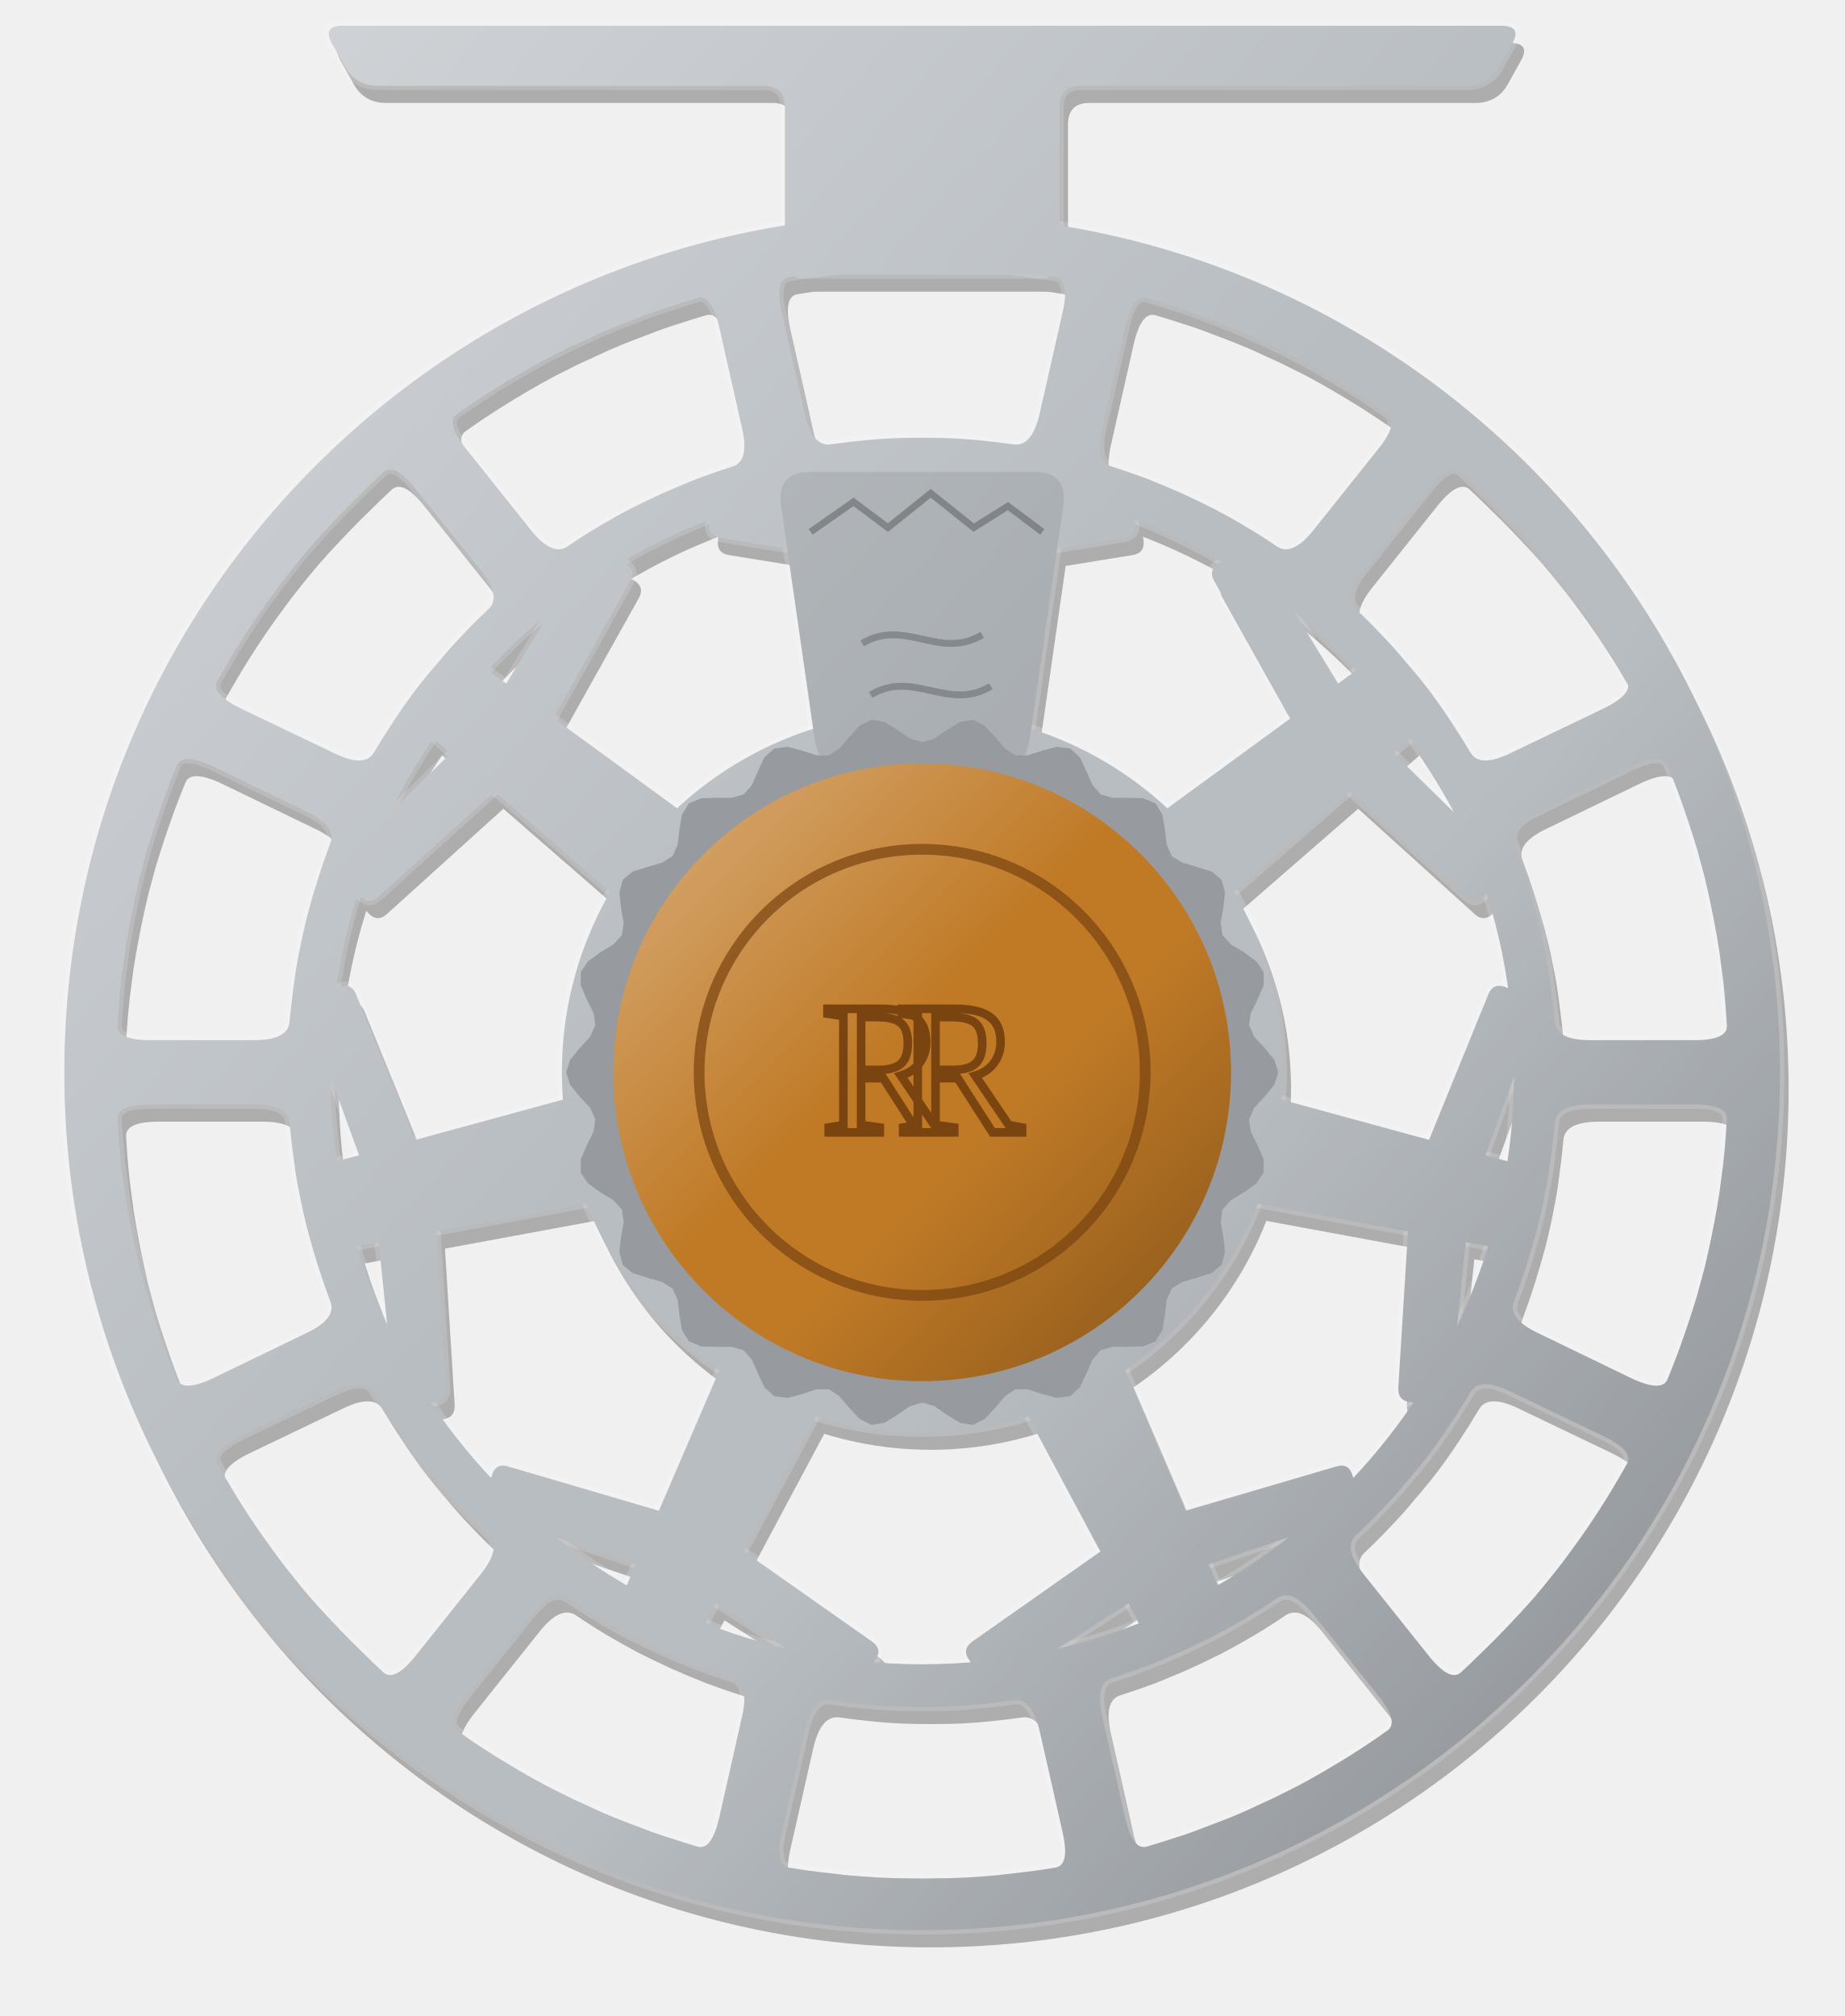
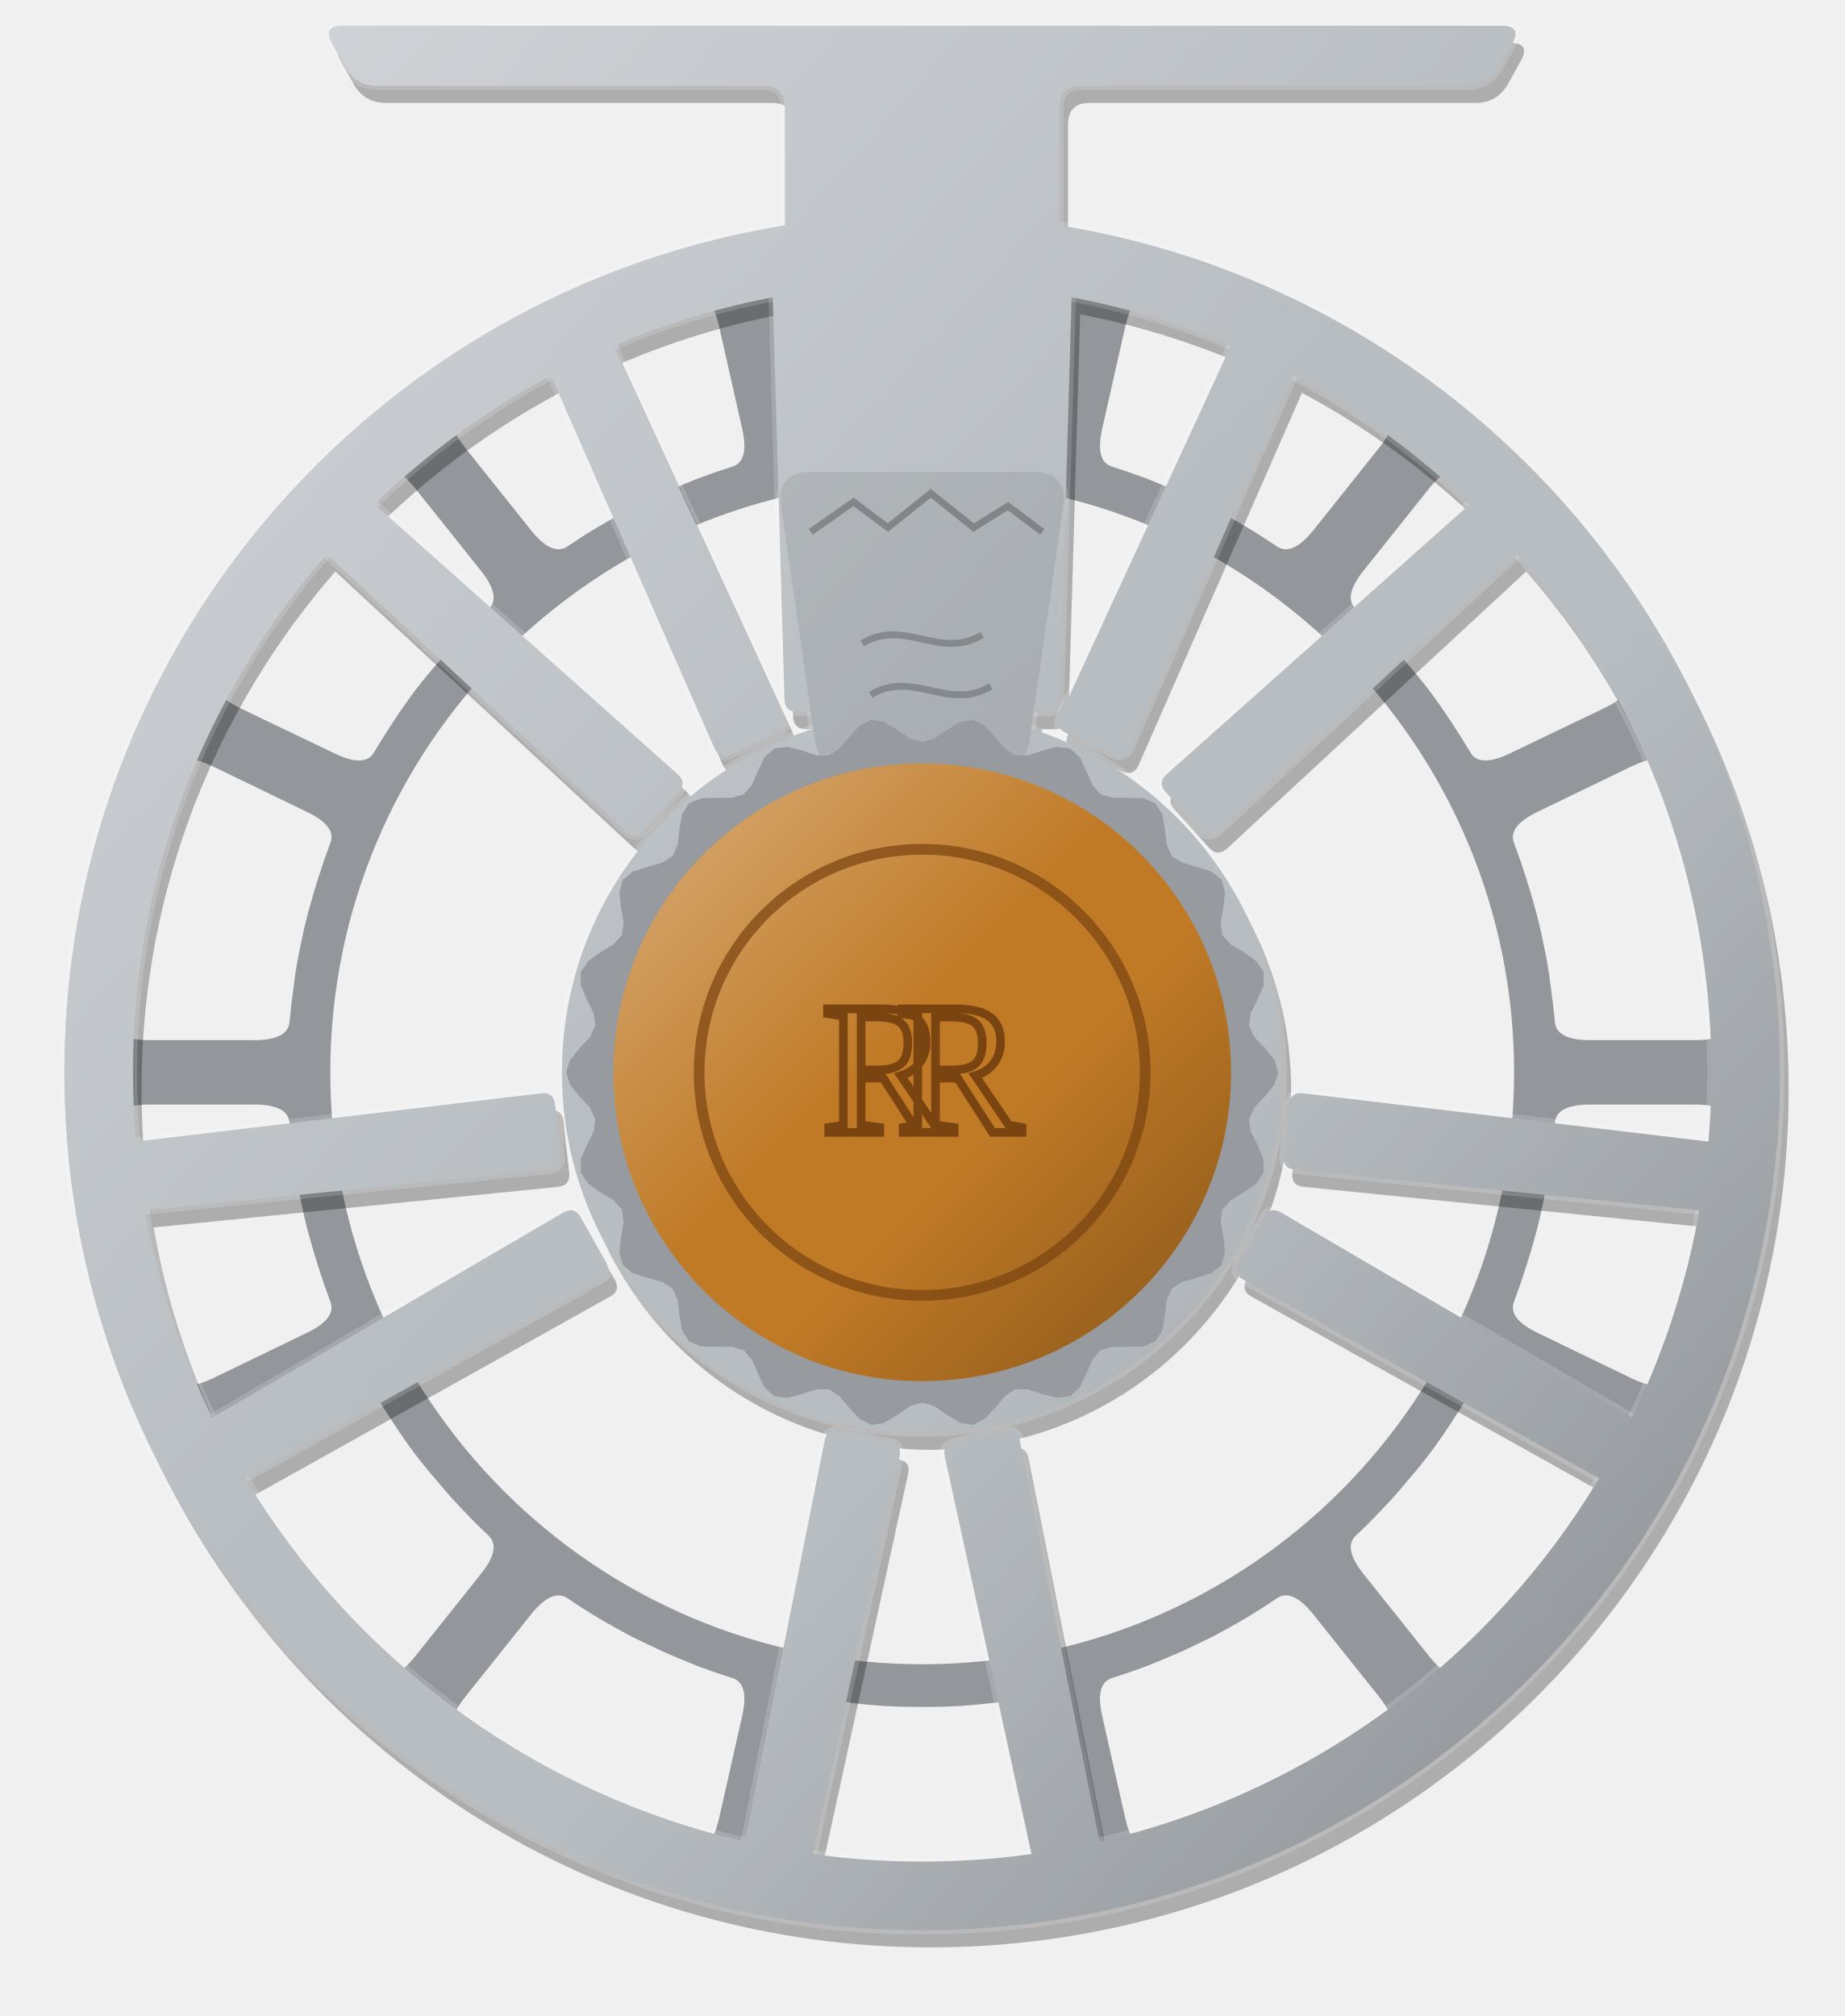
<svg xmlns="http://www.w3.org/2000/svg" viewBox="-215 -250 430 470" color="#b8bdc2">
  <defs>
    <linearGradient id="sheen" x1="0" y1="0" x2="1" y2="1">
      <stop offset="0" stop-color="#fff" stop-opacity=".4" />
      <stop offset=".45" stop-color="#fff" stop-opacity="0" />
      <stop offset=".6" stop-color="#000" stop-opacity="0" />
      <stop offset="1" stop-color="#000" stop-opacity=".3" />
    </linearGradient>
-     <g id="back" fill-rule="evenodd" />
+     <g id="back" fill-rule="evenodd">
+       <path d="M-186 0a186 186 0 1 0 372 0a186 186 0 1 0 -372 0ZM-138 0a138 138 0 1 0 276 0a138 138 0 1 0 -276 0ZM47.3 -173.7Q49.1 -181.5 52.4 -180.5L52.4 -180.5Q55.8 -179.5 59.1 -178.4L59.1 -178.4Q62.4 -177.4 65.6 -176.1L65.6 -176.1Q68.9 -174.9 72.1 -173.6L72.1 -173.6Q75.3 -172.3 78.4 -170.8L78.4 -170.8Q81.6 -169.4 84.7 -167.8L84.7 -167.8Q87.8 -166.3 90.8 -164.6L90.8 -164.6Q93.8 -162.9 96.8 -161.1L96.8 -161.1Q99.8 -159.3 102.7 -157.4L102.7 -157.4Q105.6 -155.5 108.4 -153.5L108.4 -153.5Q111.3 -151.5 106.3 -145.3L91.3 -126.5Q86.3 -120.2 82.7 -122.6L82.7 -122.6Q79.2 -125 75.5 -127.2L75.5 -127.2Q71.8 -129.4 68 -131.4L68 -131.4Q64.2 -133.3 60.3 -135.1L60.3 -135.1Q56.4 -136.8 52.4 -138.4L52.4 -138.4Q48.4 -139.9 44.3 -141.2L44.3 -141.2Q40.2 -142.4 42 -150.2ZM118 -135.9Q123 -142.2 125.6 -139.9L125.6 -139.9Q128.1 -137.6 130.6 -135.1L130.6 -135.1Q133.1 -132.7 135.5 -130.2L135.5 -130.2Q137.9 -127.7 140.3 -125.1L140.3 -125.1Q142.6 -122.6 144.8 -119.9L144.8 -119.9Q147 -117.2 149.1 -114.5L149.1 -114.5Q151.2 -111.7 153.2 -108.9L153.2 -108.9Q155.2 -106.1 157.1 -103.2L157.1 -103.2Q159 -100.3 160.8 -97.3L160.8 -97.3Q162.6 -94.3 164.3 -91.3L164.3 -91.3Q166 -88.3 158.8 -84.8L137.1 -74.4Q129.9 -70.9 127.8 -74.6L127.8 -74.6Q125.6 -78.3 123.2 -81.9L123.2 -81.9Q120.9 -85.4 118.3 -88.9L118.3 -88.9Q115.7 -92.3 112.9 -95.5L112.9 -95.5Q110.2 -98.8 107.2 -101.9L107.2 -101.9Q104.3 -105 101.1 -108L101.1 -108Q98 -110.9 103 -117.1ZM165.3 -71.3Q172.5 -74.7 173.8 -71.5L173.8 -71.5Q175.1 -68.3 176.3 -65.1L176.3 -65.1Q177.5 -61.8 178.6 -58.5L178.6 -58.5Q179.7 -55.2 180.7 -51.9L180.7 -51.9Q181.6 -48.6 182.5 -45.2L182.5 -45.2Q183.3 -41.8 184 -38.4L184 -38.4Q184.7 -35 185.3 -31.6L185.3 -31.6Q185.9 -28.2 186.3 -24.8L186.3 -24.8Q186.8 -21.3 187.1 -17.9L187.1 -17.9Q187.4 -14.4 187.6 -11L187.6 -11Q187.9 -7.5 179.9 -7.5L155.8 -7.5Q147.8 -7.5 147.5 -11.8L147.5 -11.8Q147.1 -16 146.5 -20.3L146.5 -20.3Q146 -24.5 145.1 -28.7L145.1 -28.7Q144.3 -32.9 143.2 -37.1L143.2 -37.1Q142.1 -41.2 140.8 -45.3L140.8 -45.3Q139.5 -49.4 138 -53.4L138 -53.4Q136.4 -57.4 143.6 -60.8ZM179.9 7.5Q187.9 7.5 187.6 11L187.6 11Q187.4 14.4 187.1 17.9L187.1 17.9Q186.8 21.3 186.3 24.8L186.3 24.8Q185.9 28.2 185.3 31.6L185.3 31.6Q184.7 35 184 38.4L184 38.4Q183.3 41.8 182.5 45.2L182.5 45.2Q181.6 48.6 180.7 51.9L180.7 51.9Q179.7 55.2 178.6 58.5L178.6 58.5Q177.5 61.8 176.3 65.1L176.3 65.1Q175.1 68.3 173.8 71.5L173.8 71.5Q172.5 74.7 165.3 71.3L143.6 60.8Q136.4 57.4 138 53.4L138 53.4Q139.5 49.4 140.8 45.3L140.8 45.3Q142.1 41.2 143.2 37.1L143.2 37.1Q144.3 32.9 145.1 28.7L145.1 28.7Q146 24.5 146.5 20.3L146.5 20.3Q147.1 16 147.5 11.8L147.5 11.8Q147.8 7.5 155.8 7.5ZM158.8 84.8Q166 88.3 164.3 91.3L164.3 91.3Q162.6 94.3 160.8 97.3L160.8 97.3Q159 100.3 157.1 103.2L157.1 103.2Q155.2 106.1 153.2 108.9L153.2 108.9Q151.2 111.7 149.1 114.5L149.1 114.5Q147 117.2 144.8 119.9L144.8 119.9Q142.6 122.6 140.3 125.1L140.3 125.1Q137.9 127.7 135.5 130.2L135.5 130.2Q133.1 132.7 130.6 135.1L130.6 135.1Q128.1 137.6 125.6 139.9L125.6 139.9Q123 142.2 118 135.9L103 117.1Q98 110.9 101.1 108L101.1 108Q104.3 105 107.2 101.9L107.2 101.9Q110.2 98.8 112.9 95.5L112.9 95.5Q115.7 92.3 118.3 88.9L118.3 88.9Q120.9 85.4 123.2 81.9L123.2 81.9Q125.6 78.3 127.8 74.6L127.8 74.6Q129.9 70.9 137.1 74.4ZM106.3 145.3Q111.3 151.5 108.4 153.5L108.4 153.5Q105.6 155.5 102.7 157.4L102.7 157.4Q99.8 159.3 96.8 161.1L96.8 161.1Q93.8 162.9 90.8 164.6L90.8 164.6Q87.8 166.3 84.7 167.8L84.7 167.8Q81.6 169.4 78.4 170.8L78.4 170.8Q75.3 172.3 72.1 173.6L72.1 173.6Q68.9 174.9 65.6 176.1L65.6 176.1Q62.4 177.4 59.1 178.4L59.1 178.4Q55.8 179.5 52.4 180.5L52.4 180.5Q49.1 181.5 47.3 173.7L42 150.2Q40.2 142.4 44.3 141.2L44.3 141.2Q48.4 139.9 52.4 138.4L52.4 138.4Q56.4 136.8 60.3 135.1L60.3 135.1Q64.2 133.3 68 131.4L68 131.4Q71.8 129.4 75.5 127.2L75.5 127.2Q79.2 125 82.7 122.6L82.7 122.6Q86.3 120.2 91.3 126.5ZM32.7 177Q34.5 184.8 31.1 185.4L31.1 185.4Q27.6 186 24.2 186.4L24.2 186.4Q20.8 186.8 17.3 187.2L17.3 187.2Q13.9 187.5 10.4 187.7L10.4 187.7Q6.9 187.9 3.5 187.9L3.5 187.9Q0 188 -3.5 187.9L-3.5 187.9Q-6.9 187.9 -10.4 187.7L-10.4 187.7Q-13.9 187.5 -17.3 187.2L-17.3 187.2Q-20.8 186.8 -24.2 186.4L-24.2 186.4Q-27.6 186 -31.1 185.4L-31.1 185.4Q-34.5 184.8 -32.7 177L-27.4 153.6Q-25.6 145.8 -21.3 146.4L-21.3 146.4Q-17.1 147 -12.8 147.4L-12.8 147.4Q-8.6 147.8 -4.3 147.9L-4.3 147.9Q0 148 4.3 147.9L4.3 147.9Q8.6 147.8 12.8 147.4L12.8 147.4Q17.1 147 21.3 146.4L21.3 146.4Q25.6 145.8 27.4 153.6ZM-47.3 173.7Q-49.1 181.5 -52.4 180.5L-52.4 180.5Q-55.8 179.5 -59.1 178.4L-59.1 178.4Q-62.4 177.4 -65.6 176.1L-65.6 176.1Q-68.9 174.9 -72.1 173.6L-72.1 173.6Q-75.3 172.3 -78.4 170.8L-78.4 170.8Q-81.6 169.4 -84.7 167.8L-84.7 167.8Q-87.8 166.3 -90.8 164.6L-90.8 164.6Q-93.8 162.9 -96.8 161.1L-96.8 161.1Q-99.8 159.3 -102.7 157.4L-102.7 157.4Q-105.6 155.5 -108.4 153.5L-108.4 153.5Q-111.3 151.5 -106.3 145.3L-91.3 126.5Q-86.3 120.2 -82.7 122.6L-82.7 122.6Q-79.2 125 -75.5 127.2L-75.5 127.2Q-71.8 129.4 -68 131.4L-68 131.4Q-64.2 133.3 -60.3 135.1L-60.3 135.1Q-56.4 136.8 -52.4 138.4L-52.4 138.4Q-48.4 139.9 -44.3 141.2L-44.3 141.2Q-40.2 142.4 -42 150.2ZM-118 135.9Q-123 142.2 -125.6 139.9L-125.6 139.9Q-128.1 137.6 -130.6 135.1L-130.6 135.1Q-133.1 132.7 -135.5 130.2L-135.5 130.2Q-137.9 127.7 -140.3 125.1L-140.3 125.1Q-142.6 122.6 -144.8 119.9L-144.8 119.9Q-147 117.2 -149.1 114.5L-149.1 114.5Q-151.2 111.7 -153.2 108.9L-153.2 108.9Q-155.2 106.1 -157.1 103.2L-157.1 103.2Q-159 100.3 -160.8 97.3L-160.8 97.3Q-162.6 94.3 -164.3 91.3L-164.3 91.3Q-166 88.3 -158.8 84.8L-137.1 74.4Q-129.9 70.9 -127.8 74.6L-127.8 74.6Q-125.6 78.3 -123.2 81.9L-123.2 81.9Q-120.9 85.4 -118.3 88.9L-118.3 88.9Q-115.7 92.3 -112.9 95.5L-112.9 95.5Q-110.2 98.8 -107.2 101.9L-107.2 101.9Q-104.3 105 -101.1 108L-101.1 108Q-98 110.9 -103 117.1ZM-165.3 71.3Q-172.5 74.7 -173.8 71.5L-173.8 71.5Q-175.1 68.3 -176.3 65.1L-176.3 65.1Q-177.5 61.8 -178.6 58.5L-178.6 58.5Q-179.7 55.2 -180.7 51.9L-180.7 51.9Q-181.6 48.6 -182.5 45.2L-182.5 45.2Q-183.3 41.8 -184 38.4L-184 38.4Q-184.7 35 -185.3 31.6L-185.3 31.6Q-185.9 28.2 -186.3 24.8L-186.3 24.8Q-186.8 21.3 -187.1 17.9L-187.1 17.9Q-187.4 14.4 -187.6 11L-187.6 11Q-187.9 7.5 -179.9 7.5L-155.8 7.5Q-147.8 7.5 -147.5 11.8L-147.5 11.8Q-147.1 16 -146.5 20.3L-146.5 20.3Q-146 24.5 -145.1 28.7L-145.1 28.7Q-144.3 32.9 -143.2 37.1L-143.2 37.1Q-142.1 41.2 -140.8 45.3L-140.8 45.3Q-139.5 49.4 -138 53.4L-138 53.4Q-136.4 57.4 -143.6 60.8ZM-179.9 -7.5Q-187.9 -7.5 -187.6 -11L-187.6 -11Q-187.4 -14.4 -187.1 -17.9L-187.1 -17.9Q-186.8 -21.3 -186.3 -24.8L-186.3 -24.8Q-185.9 -28.2 -185.3 -31.6L-185.3 -31.6Q-184.7 -35 -184 -38.4L-184 -38.4Q-183.3 -41.8 -182.5 -45.2L-182.5 -45.2Q-181.6 -48.6 -180.7 -51.9L-180.7 -51.9Q-179.7 -55.2 -178.6 -58.5L-178.6 -58.5Q-177.5 -61.8 -176.3 -65.1L-176.3 -65.1Q-175.1 -68.3 -173.8 -71.5L-173.8 -71.5Q-172.5 -74.7 -165.3 -71.3L-143.6 -60.8Q-136.4 -57.4 -138 -53.4L-138 -53.4Q-139.5 -49.4 -140.8 -45.3L-140.8 -45.3Q-142.1 -41.2 -143.2 -37.1L-143.2 -37.1Q-144.3 -32.9 -145.1 -28.7L-145.1 -28.7Q-146 -24.5 -146.5 -20.3L-146.5 -20.3Q-147.1 -16 -147.5 -11.8L-147.5 -11.8Q-147.8 -7.5 -155.8 -7.5ZM-158.8 -84.8Q-166 -88.3 -164.3 -91.3L-164.3 -91.3Q-162.6 -94.3 -160.8 -97.3L-160.8 -97.3Q-159 -100.3 -157.1 -103.2L-157.1 -103.2Q-155.2 -106.1 -153.2 -108.9L-153.2 -108.9Q-151.2 -111.7 -149.1 -114.5L-149.1 -114.5Q-147 -117.2 -144.8 -119.9L-144.8 -119.9Q-142.6 -122.6 -140.3 -125.1L-140.3 -125.1Q-137.9 -127.7 -135.5 -130.2L-135.5 -130.2Q-133.1 -132.7 -130.6 -135.1L-130.6 -135.1Q-128.1 -137.6 -125.6 -139.9L-125.6 -139.9Q-123 -142.2 -118 -135.9L-103 -117.1Q-98 -110.9 -101.1 -108L-101.1 -108Q-104.3 -105 -107.2 -101.9L-107.2 -101.9Q-110.2 -98.8 -112.9 -95.5L-112.9 -95.5Q-115.7 -92.3 -118.3 -88.9L-118.3 -88.9Q-120.9 -85.4 -123.2 -81.9L-123.2 -81.9Q-125.6 -78.3 -127.8 -74.6L-127.8 -74.6Q-129.9 -70.9 -137.1 -74.4ZM-106.3 -145.3Q-111.3 -151.5 -108.4 -153.5L-108.4 -153.5Q-105.6 -155.5 -102.7 -157.4L-102.7 -157.4Q-99.8 -159.3 -96.8 -161.1L-96.8 -161.1Q-93.8 -162.9 -90.8 -164.6L-90.8 -164.6Q-87.8 -166.3 -84.7 -167.8L-84.7 -167.8Q-81.6 -169.4 -78.4 -170.8L-78.4 -170.8Q-75.3 -172.3 -72.1 -173.6L-72.1 -173.6Q-68.9 -174.9 -65.6 -176.1L-65.6 -176.1Q-62.4 -177.4 -59.1 -178.4L-59.1 -178.4Q-55.8 -179.5 -52.4 -180.5L-52.4 -180.5Q-49.1 -181.5 -47.3 -173.7L-42 -150.2Q-40.2 -142.4 -44.3 -141.2L-44.3 -141.2Q-48.4 -139.9 -52.4 -138.4L-52.4 -138.4Q-56.4 -136.8 -60.3 -135.1L-60.3 -135.1Q-64.2 -133.3 -68 -131.4L-68 -131.4Q-71.8 -129.4 -75.5 -127.2L-75.5 -127.2Q-79.2 -125 -82.7 -122.6L-82.7 -122.6Q-86.3 -120.2 -91.3 -126.5ZM-32.7 -177Q-34.5 -184.8 -31.1 -185.4L-31.1 -185.4Q-27.6 -186 -24.2 -186.4L-24.2 -186.4Q-20.8 -186.8 -17.3 -187.2L-17.3 -187.2Q-13.9 -187.5 -10.4 -187.7L-10.4 -187.7Q-6.9 -187.9 -3.5 -187.9L-3.5 -187.9Q0 -188 3.5 -187.9L3.5 -187.9Q6.9 -187.9 10.4 -187.7L10.4 -187.7Q13.9 -187.5 17.3 -187.2L17.3 -187.2Q20.8 -186.8 24.2 -186.4L24.2 -186.4Q27.6 -186 31.1 -185.4L31.1 -185.4Q34.5 -184.8 32.7 -177L27.4 -153.6Q25.6 -145.8 21.3 -146.4L21.3 -146.4Q17.1 -147 12.8 -147.4L12.8 -147.4Q8.6 -147.8 4.3 -147.9L4.3 -147.9Q0 -148 -4.3 -147.9L-4.3 -147.9Q-8.6 -147.8 -12.8 -147.4L-12.8 -147.4Q-17.1 -147 -21.3 -146.4L-21.3 -146.4Q-25.6 -145.8 -27.4 -153.6Z" />
+     </g>
    <g id="body" fill-rule="evenodd">
-       <path d="M-200 0a200 200 0 1 0 400 0a200 200 0 1 0 -400 0ZM-138 0a138 138 0 1 0 276 0a138 138 0 1 0 -276 0ZM47.3 -173.7Q49.1 -181.5 52.4 -180.5L52.4 -180.5Q55.8 -179.5 59.1 -178.4L59.1 -178.4Q62.4 -177.4 65.6 -176.1L65.6 -176.1Q68.9 -174.9 72.1 -173.6L72.1 -173.6Q75.3 -172.3 78.4 -170.8L78.4 -170.8Q81.6 -169.4 84.7 -167.8L84.7 -167.8Q87.8 -166.3 90.8 -164.6L90.8 -164.6Q93.8 -162.9 96.8 -161.1L96.8 -161.1Q99.8 -159.3 102.7 -157.4L102.7 -157.4Q105.6 -155.5 108.4 -153.5L108.4 -153.5Q111.3 -151.5 106.3 -145.3L91.3 -126.5Q86.3 -120.2 82.7 -122.6L82.7 -122.6Q79.2 -125 75.5 -127.2L75.5 -127.2Q71.8 -129.4 68 -131.4L68 -131.4Q64.2 -133.3 60.3 -135.1L60.3 -135.1Q56.4 -136.8 52.4 -138.4L52.4 -138.4Q48.4 -139.9 44.3 -141.2L44.3 -141.2Q40.2 -142.4 42 -150.2ZM118 -135.9Q123 -142.2 125.6 -139.9L125.6 -139.9Q128.1 -137.6 130.6 -135.1L130.6 -135.1Q133.1 -132.7 135.5 -130.2L135.5 -130.2Q137.9 -127.7 140.3 -125.1L140.3 -125.1Q142.6 -122.6 144.8 -119.9L144.8 -119.9Q147 -117.2 149.1 -114.5L149.1 -114.5Q151.2 -111.7 153.2 -108.9L153.2 -108.9Q155.2 -106.1 157.1 -103.2L157.1 -103.2Q159 -100.3 160.8 -97.3L160.8 -97.3Q162.6 -94.3 164.3 -91.3L164.3 -91.3Q166 -88.3 158.8 -84.8L137.1 -74.4Q129.9 -70.9 127.8 -74.6L127.8 -74.6Q125.6 -78.3 123.2 -81.9L123.2 -81.9Q120.9 -85.4 118.3 -88.9L118.3 -88.9Q115.7 -92.3 112.9 -95.5L112.9 -95.5Q110.2 -98.8 107.2 -101.9L107.2 -101.9Q104.3 -105 101.1 -108L101.1 -108Q98 -110.9 103 -117.1ZM165.3 -71.3Q172.5 -74.7 173.8 -71.5L173.8 -71.5Q175.1 -68.3 176.3 -65.1L176.3 -65.1Q177.5 -61.8 178.6 -58.5L178.6 -58.5Q179.7 -55.2 180.7 -51.9L180.7 -51.9Q181.6 -48.6 182.5 -45.2L182.5 -45.2Q183.3 -41.8 184 -38.4L184 -38.4Q184.7 -35 185.3 -31.6L185.3 -31.6Q185.9 -28.2 186.3 -24.8L186.3 -24.8Q186.8 -21.3 187.1 -17.9L187.1 -17.9Q187.4 -14.4 187.6 -11L187.6 -11Q187.9 -7.5 179.9 -7.5L155.8 -7.5Q147.8 -7.5 147.5 -11.8L147.5 -11.8Q147.1 -16 146.5 -20.3L146.5 -20.3Q146 -24.5 145.1 -28.7L145.1 -28.7Q144.3 -32.9 143.2 -37.1L143.2 -37.1Q142.1 -41.2 140.8 -45.3L140.8 -45.3Q139.5 -49.4 138 -53.4L138 -53.4Q136.4 -57.4 143.6 -60.8ZM179.9 7.5Q187.9 7.5 187.6 11L187.6 11Q187.4 14.4 187.1 17.9L187.1 17.9Q186.8 21.3 186.3 24.8L186.3 24.8Q185.9 28.2 185.3 31.6L185.3 31.6Q184.7 35 184 38.4L184 38.4Q183.3 41.8 182.5 45.2L182.5 45.2Q181.6 48.6 180.7 51.9L180.7 51.9Q179.7 55.2 178.6 58.5L178.6 58.5Q177.5 61.8 176.3 65.1L176.3 65.1Q175.1 68.3 173.8 71.5L173.8 71.5Q172.5 74.7 165.3 71.3L143.6 60.8Q136.4 57.4 138 53.4L138 53.4Q139.5 49.4 140.8 45.3L140.8 45.3Q142.1 41.2 143.2 37.1L143.2 37.1Q144.3 32.9 145.1 28.7L145.1 28.7Q146 24.5 146.5 20.3L146.5 20.3Q147.1 16 147.5 11.8L147.5 11.8Q147.8 7.5 155.8 7.5ZM158.8 84.8Q166 88.3 164.3 91.3L164.3 91.3Q162.6 94.3 160.8 97.3L160.8 97.3Q159 100.3 157.1 103.2L157.1 103.2Q155.2 106.1 153.2 108.9L153.2 108.9Q151.2 111.7 149.1 114.5L149.1 114.5Q147 117.2 144.8 119.9L144.8 119.9Q142.6 122.6 140.3 125.1L140.3 125.1Q137.9 127.7 135.5 130.2L135.5 130.2Q133.1 132.7 130.6 135.1L130.6 135.1Q128.1 137.6 125.6 139.9L125.6 139.9Q123 142.2 118 135.9L103 117.1Q98 110.9 101.1 108L101.1 108Q104.3 105 107.2 101.9L107.2 101.9Q110.2 98.8 112.9 95.5L112.9 95.5Q115.7 92.3 118.3 88.9L118.3 88.9Q120.9 85.4 123.2 81.9L123.2 81.9Q125.6 78.3 127.8 74.6L127.8 74.6Q129.9 70.9 137.1 74.4ZM106.3 145.3Q111.3 151.5 108.4 153.5L108.4 153.5Q105.6 155.5 102.7 157.4L102.7 157.4Q99.8 159.3 96.8 161.1L96.8 161.1Q93.8 162.9 90.8 164.6L90.8 164.6Q87.8 166.3 84.7 167.8L84.7 167.8Q81.6 169.4 78.4 170.8L78.4 170.8Q75.3 172.3 72.1 173.6L72.1 173.6Q68.9 174.9 65.6 176.1L65.6 176.1Q62.4 177.4 59.1 178.4L59.1 178.4Q55.8 179.5 52.4 180.5L52.4 180.5Q49.1 181.5 47.3 173.7L42 150.2Q40.2 142.4 44.3 141.2L44.3 141.2Q48.4 139.9 52.4 138.4L52.4 138.4Q56.4 136.8 60.3 135.1L60.3 135.1Q64.2 133.3 68 131.4L68 131.4Q71.8 129.4 75.5 127.2L75.5 127.2Q79.2 125 82.7 122.6L82.7 122.6Q86.3 120.2 91.3 126.5ZM32.7 177Q34.5 184.8 31.1 185.4L31.1 185.4Q27.6 186 24.2 186.4L24.2 186.4Q20.8 186.8 17.3 187.2L17.3 187.2Q13.9 187.5 10.4 187.7L10.4 187.7Q6.9 187.9 3.5 187.9L3.5 187.9Q0 188 -3.5 187.9L-3.5 187.9Q-6.9 187.9 -10.4 187.7L-10.4 187.7Q-13.9 187.5 -17.3 187.2L-17.3 187.2Q-20.8 186.8 -24.2 186.4L-24.2 186.4Q-27.6 186 -31.1 185.4L-31.1 185.4Q-34.5 184.8 -32.7 177L-27.4 153.6Q-25.6 145.8 -21.3 146.4L-21.3 146.4Q-17.1 147 -12.8 147.4L-12.8 147.4Q-8.6 147.8 -4.3 147.9L-4.3 147.9Q0 148 4.3 147.9L4.3 147.9Q8.6 147.8 12.8 147.4L12.8 147.4Q17.1 147 21.3 146.4L21.3 146.4Q25.6 145.8 27.4 153.6ZM-47.3 173.7Q-49.1 181.5 -52.4 180.5L-52.4 180.5Q-55.8 179.5 -59.1 178.4L-59.1 178.4Q-62.4 177.4 -65.6 176.1L-65.6 176.1Q-68.9 174.9 -72.1 173.6L-72.1 173.6Q-75.3 172.3 -78.4 170.8L-78.4 170.8Q-81.6 169.4 -84.7 167.8L-84.7 167.8Q-87.8 166.3 -90.8 164.6L-90.8 164.6Q-93.8 162.9 -96.8 161.1L-96.8 161.1Q-99.8 159.3 -102.7 157.4L-102.7 157.4Q-105.6 155.5 -108.4 153.5L-108.4 153.5Q-111.3 151.5 -106.3 145.3L-91.3 126.5Q-86.3 120.2 -82.7 122.6L-82.7 122.6Q-79.2 125 -75.5 127.2L-75.5 127.2Q-71.8 129.4 -68 131.4L-68 131.4Q-64.2 133.3 -60.3 135.1L-60.3 135.1Q-56.4 136.8 -52.4 138.4L-52.4 138.4Q-48.4 139.9 -44.3 141.2L-44.3 141.2Q-40.2 142.4 -42 150.2ZM-118 135.9Q-123 142.2 -125.6 139.9L-125.6 139.9Q-128.1 137.6 -130.6 135.1L-130.6 135.1Q-133.1 132.7 -135.5 130.2L-135.5 130.2Q-137.9 127.7 -140.3 125.1L-140.3 125.1Q-142.6 122.6 -144.8 119.9L-144.8 119.9Q-147 117.2 -149.1 114.5L-149.1 114.5Q-151.2 111.7 -153.2 108.9L-153.2 108.9Q-155.2 106.1 -157.1 103.2L-157.1 103.2Q-159 100.3 -160.8 97.3L-160.8 97.3Q-162.6 94.3 -164.3 91.3L-164.3 91.3Q-166 88.3 -158.8 84.8L-137.1 74.4Q-129.9 70.9 -127.8 74.6L-127.8 74.6Q-125.6 78.3 -123.2 81.9L-123.2 81.9Q-120.9 85.4 -118.3 88.9L-118.3 88.9Q-115.7 92.3 -112.9 95.5L-112.9 95.5Q-110.2 98.8 -107.2 101.9L-107.2 101.9Q-104.3 105 -101.1 108L-101.1 108Q-98 110.9 -103 117.1ZM-165.3 71.3Q-172.5 74.7 -173.8 71.5L-173.8 71.5Q-175.1 68.3 -176.3 65.1L-176.3 65.1Q-177.5 61.8 -178.6 58.5L-178.6 58.5Q-179.7 55.2 -180.7 51.9L-180.7 51.9Q-181.6 48.6 -182.5 45.2L-182.5 45.2Q-183.3 41.8 -184 38.4L-184 38.4Q-184.7 35 -185.3 31.6L-185.3 31.6Q-185.9 28.2 -186.3 24.8L-186.3 24.8Q-186.8 21.3 -187.1 17.9L-187.1 17.9Q-187.4 14.4 -187.6 11L-187.6 11Q-187.9 7.5 -179.9 7.5L-155.8 7.5Q-147.8 7.5 -147.5 11.8L-147.5 11.8Q-147.1 16 -146.5 20.3L-146.5 20.3Q-146 24.5 -145.1 28.7L-145.1 28.7Q-144.3 32.9 -143.2 37.1L-143.2 37.1Q-142.1 41.2 -140.8 45.3L-140.8 45.3Q-139.5 49.4 -138 53.4L-138 53.4Q-136.4 57.4 -143.6 60.8ZM-179.9 -7.5Q-187.9 -7.5 -187.6 -11L-187.6 -11Q-187.4 -14.4 -187.1 -17.9L-187.1 -17.9Q-186.8 -21.3 -186.3 -24.8L-186.3 -24.8Q-185.9 -28.2 -185.3 -31.6L-185.3 -31.6Q-184.7 -35 -184 -38.4L-184 -38.4Q-183.3 -41.8 -182.5 -45.2L-182.5 -45.2Q-181.6 -48.6 -180.7 -51.9L-180.7 -51.9Q-179.7 -55.2 -178.6 -58.5L-178.6 -58.5Q-177.5 -61.8 -176.3 -65.1L-176.3 -65.1Q-175.1 -68.3 -173.8 -71.5L-173.8 -71.5Q-172.5 -74.7 -165.3 -71.3L-143.6 -60.8Q-136.4 -57.4 -138 -53.4L-138 -53.4Q-139.5 -49.4 -140.8 -45.3L-140.8 -45.3Q-142.1 -41.2 -143.2 -37.1L-143.2 -37.1Q-144.3 -32.9 -145.1 -28.7L-145.1 -28.7Q-146 -24.5 -146.5 -20.3L-146.5 -20.3Q-147.1 -16 -147.5 -11.8L-147.5 -11.8Q-147.8 -7.5 -155.8 -7.5ZM-158.8 -84.8Q-166 -88.3 -164.3 -91.3L-164.3 -91.3Q-162.6 -94.3 -160.8 -97.3L-160.8 -97.3Q-159 -100.3 -157.1 -103.2L-157.1 -103.2Q-155.2 -106.1 -153.2 -108.9L-153.2 -108.9Q-151.2 -111.7 -149.1 -114.5L-149.1 -114.5Q-147 -117.2 -144.8 -119.9L-144.8 -119.9Q-142.6 -122.6 -140.3 -125.1L-140.3 -125.1Q-137.9 -127.7 -135.5 -130.2L-135.5 -130.2Q-133.1 -132.7 -130.6 -135.1L-130.6 -135.1Q-128.1 -137.6 -125.6 -139.9L-125.6 -139.9Q-123 -142.2 -118 -135.9L-103 -117.1Q-98 -110.9 -101.1 -108L-101.1 -108Q-104.3 -105 -107.2 -101.9L-107.2 -101.9Q-110.2 -98.8 -112.9 -95.5L-112.9 -95.5Q-115.7 -92.3 -118.3 -88.9L-118.3 -88.9Q-120.9 -85.4 -123.2 -81.9L-123.2 -81.9Q-125.6 -78.3 -127.8 -74.6L-127.8 -74.6Q-129.9 -70.9 -137.1 -74.4ZM-106.3 -145.3Q-111.3 -151.5 -108.4 -153.5L-108.4 -153.5Q-105.6 -155.5 -102.7 -157.4L-102.7 -157.4Q-99.8 -159.3 -96.8 -161.1L-96.8 -161.1Q-93.8 -162.9 -90.8 -164.6L-90.8 -164.6Q-87.8 -166.3 -84.7 -167.8L-84.7 -167.8Q-81.6 -169.4 -78.4 -170.8L-78.4 -170.8Q-75.3 -172.3 -72.1 -173.6L-72.1 -173.6Q-68.9 -174.9 -65.6 -176.1L-65.6 -176.1Q-62.4 -177.4 -59.1 -178.4L-59.1 -178.4Q-55.8 -179.5 -52.4 -180.5L-52.4 -180.5Q-49.1 -181.5 -47.3 -173.7L-42 -150.2Q-40.2 -142.4 -44.3 -141.2L-44.3 -141.2Q-48.4 -139.9 -52.4 -138.4L-52.4 -138.4Q-56.4 -136.8 -60.3 -135.1L-60.3 -135.1Q-64.2 -133.3 -68 -131.4L-68 -131.4Q-71.8 -129.4 -75.5 -127.2L-75.5 -127.2Q-79.2 -125 -82.7 -122.6L-82.7 -122.6Q-86.3 -120.2 -91.3 -126.5ZM-32.7 -177Q-34.5 -184.8 -31.1 -185.4L-31.1 -185.4Q-27.6 -186 -24.2 -186.4L-24.2 -186.4Q-20.8 -186.8 -17.3 -187.2L-17.3 -187.2Q-13.9 -187.5 -10.4 -187.7L-10.4 -187.7Q-6.9 -187.9 -3.5 -187.9L-3.5 -187.9Q0 -188 3.5 -187.9L3.5 -187.9Q6.9 -187.9 10.4 -187.7L10.4 -187.7Q13.9 -187.5 17.3 -187.2L17.3 -187.2Q20.8 -186.8 24.2 -186.4L24.2 -186.4Q27.6 -186 31.1 -185.4L31.1 -185.4Q34.5 -184.8 32.7 -177L27.4 -153.6Q25.6 -145.8 21.3 -146.4L21.3 -146.4Q17.1 -147 12.8 -147.4L12.8 -147.4Q8.6 -147.8 4.3 -147.9L4.3 -147.9Q0 -148 -4.3 -147.9L-4.3 -147.9Q-8.6 -147.8 -12.8 -147.4L-12.8 -147.4Q-17.1 -147 -21.3 -146.4L-21.3 -146.4Q-25.6 -145.8 -27.4 -153.6Z" />
+       <path d="M-200 0a200 200 0 1 0 400 0a200 200 0 1 0 -400 0ZM-184 0a184 184 0 1 0 368 0a184 184 0 1 0 -368 0Z" />
      <path d="M-137.5 -239.7Q-140 -244 -135 -244L135 -244Q140 -244 137.5 -239.7L134.5 -234.3Q132 -230 127 -230L37 -230Q32 -230 32 -225L32 -191Q32 -186 27 -186L-27 -186Q-32 -186 -32 -191L-32 -225Q-32 -230 -37 -230L-127 -230Q-132 -230 -134.5 -234.3Z" />
+       <path d="M7.6 86.2Q4.6 86.8 5.3 89.7L26.2 185.5Q26.8 188.4 29.7 187.8L39.5 185.8Q42.5 185.2 41.9 182.2L22.8 86.1Q22.3 83.1 19.3 83.7Z" />
+       <path d="M-19.3 83.7Q-22.3 83.1 -22.8 86.1L-41.9 182.2Q-42.5 185.2 -39.5 185.8L-29.7 187.8Q-26.8 188.4 -26.2 185.5L-5.3 89.7Q-4.6 86.8 -7.6 86.2Z" />
+       <path d="M-79.6 33.8Q-81.1 31.2 -83.7 32.7L-168.4 82.2Q-170.9 83.7 -169.5 86.3L-164.5 95Q-163 97.6 -160.4 96.1L-74.8 48.3Q-72.2 46.9 -73.7 44.3Z" />
+       <path d="M-85.6 7.5Q-85.9 4.5 -88.9 4.9L-186.3 16.5Q-189.2 16.8 -188.9 19.8L-187.8 29.8Q-187.5 32.8 -184.5 32.5L-86.9 22.7Q-84 22.4 -84.3 19.4Z" />
+       <path d="M-56.8 -65.3Q-54.8 -67.5 -57 -69.5L-130.2 -134.7Q-132.4 -136.7 -134.5 -134.5L-141.2 -127.1Q-143.2 -124.9 -141 -122.8L-69.1 -56.2Q-66.9 -54.2 -64.8 -56.4Z" />
+       <path d="M-33.6 -79.1Q-30.8 -80.3 -32.1 -83L-73.2 -172.1Q-74.5 -174.8 -77.2 -173.5L-86.4 -169.4Q-89.1 -168.2 -87.9 -165.5L-48.5 -75.7Q-47.2 -72.9 -44.5 -74.2Z" />
+       <path d="M44.5 -74.2Q47.2 -72.9 48.5 -75.7L87.9 -165.5Q89.1 -168.2 86.4 -169.4L77.2 -173.5Q74.5 -174.8 73.2 -172.1L32.1 -83Q30.8 -80.3 33.6 -79.1Z" />
+       <path d="M64.8 -56.4Q66.9 -54.2 69.1 -56.2L141 -122.8Q143.2 -124.9 141.2 -127.1L134.5 -134.5Q132.4 -136.7 130.2 -134.7L57 -69.5Q54.8 -67.5 56.8 -65.3Z" />
+       <path d="M84.3 19.4Q84 22.4 86.9 22.7L184.5 32.5Q187.5 32.8 187.8 29.8L188.9 19.8Q189.2 16.8 186.3 16.5L88.9 4.9Q85.9 4.5 85.6 7.5Z" />
+       <path d="M73.7 44.3Q72.2 46.9 74.8 48.3L160.4 96.1Q163 97.6 164.5 95L169.5 86.3Q170.9 83.7 168.4 82.2L83.7 32.7Q81.1 31.2 79.6 33.8Z" />
      <path d="M-32.9 -132.1Q-34 -140 -26 -140L26 -140Q34 -140 32.9 -132.1L25.1 -77.9Q24 -70 16 -70L-16 -70Q-24 -70 -25.1 -77.9Z" />
-       <path d="M61 -35.8Q62.8 -33.5 65.1 -35.4L115 -78.8Q117.3 -80.7 115.4 -83.1L106.7 -94Q104.8 -96.4 102.4 -94.6L49 -55.6Q46.6 -53.8 48.5 -51.5Z" />
-       <path d="M66 25.3Q65.4 28.3 68.3 28.8L133.3 40.8Q136.2 41.3 136.9 38.4L140 24.8Q140.7 21.8 137.8 21.1L74 3.7Q71.1 2.9 70.5 5.8Z" />
-       <path d="M21.4 67.4Q18.7 68.7 20.1 71.4L51.2 129.6Q52.6 132.3 55.3 131L67.9 124.9Q70.6 123.6 69.4 120.8L43.3 60.2Q42.1 57.4 39.4 58.7Z" />
-       <path d="M-39.4 58.7Q-42.1 57.4 -43.3 60.2L-69.4 120.8Q-70.6 123.6 -67.9 124.9L-55.3 131Q-52.6 132.3 -51.2 129.6L-20.1 71.4Q-18.7 68.7 -21.4 67.4Z" />
-       <path d="M-70.5 5.8Q-71.1 2.9 -74 3.7L-137.8 21.1Q-140.7 21.8 -140 24.8L-136.9 38.4Q-136.2 41.3 -133.3 40.8L-68.3 28.8Q-65.4 28.3 -66 25.3Z" />
-       <path d="M-48.5 -51.5Q-46.6 -53.8 -49 -55.6L-102.4 -94.6Q-104.8 -96.4 -106.7 -94L-115.4 -83.1Q-117.3 -80.7 -115 -78.8L-65.1 -35.4Q-62.8 -33.5 -61 -35.8Z" />
-       <path d="M0.6 -128Q1 -130.9 -2 -131.3L-45.4 -136.6Q-48.3 -137 -48.8 -134L-49.6 -128.1Q-50 -125.1 -47.1 -124.6L-4 -117.6Q-1 -117.1 -0.6 -120Z" />
-       <path d="M0.6 -120Q1 -117.1 4 -117.6L47.1 -124.6Q50 -125.1 49.6 -128.1L48.8 -134Q48.3 -137 45.4 -136.6L2 -131.3Q-1 -130.9 -0.6 -128Z" />
-       <path d="M100.4 -79.3Q103 -80.9 101.4 -83.4L78.6 -120.7Q77 -123.2 74.4 -121.7L69.2 -118.7Q66.6 -117.1 68.1 -114.5L89.4 -76.4Q90.9 -73.8 93.5 -75.3Z" />
-       <path d="M94.2 -74.4Q92.2 -72.2 94.4 -70.2L126.8 -40.9Q129 -38.9 131.1 -41.1L135.2 -45.4Q137.3 -47.6 135.1 -49.7L103.9 -80.3Q101.7 -82.4 99.7 -80.2Z" />
-       <path d="M124.6 29Q127.4 30.1 128.4 27.3L143.3 -13.8Q144.3 -16.6 141.5 -17.7L135.9 -19.9Q133.1 -20.9 132 -18.2L115.5 22.3Q114.4 25.1 117.2 26.2Z" />
-       <path d="M116.9 27.3Q113.9 27 113.7 30L111 73.6Q110.9 76.6 113.9 76.9L119.8 77.4Q122.8 77.6 123.1 74.6L127.6 31.1Q127.9 28.2 124.9 27.9Z" />
-       <path d="M55 115.5Q55.9 118.4 58.8 117.4L100.2 103.4Q103 102.5 102.1 99.6L100.3 93.9Q99.4 91 96.5 91.9L54.6 104.2Q51.7 105 52.6 107.9Z" />
-       <path d="M51.6 108.4Q49.9 105.9 47.4 107.6L11.7 132.7Q9.2 134.5 10.9 136.9L14.2 141.9Q15.9 144.4 18.4 142.8L55.2 119.2Q57.7 117.5 56 115Z" />
-       <path d="M-56 115Q-57.7 117.5 -55.2 119.2L-18.4 142.8Q-15.9 144.4 -14.2 141.9L-10.9 136.9Q-9.2 134.5 -11.7 132.7L-47.4 107.6Q-49.9 105.9 -51.6 108.4Z" />
-       <path d="M-52.6 107.9Q-51.7 105 -54.6 104.2L-96.5 91.9Q-99.4 91 -100.3 93.9L-102.1 99.6Q-103 102.5 -100.2 103.4L-58.8 117.4Q-55.9 118.4 -55 115.5Z" />
-       <path d="M-124.9 27.9Q-127.9 28.2 -127.6 31.1L-123.1 74.6Q-122.8 77.6 -119.8 77.4L-113.9 76.9Q-110.9 76.6 -111 73.6L-113.7 30Q-113.9 27 -116.9 27.3Z" />
-       <path d="M-117.2 26.2Q-114.4 25.1 -115.5 22.3L-132 -18.2Q-133.1 -20.9 -135.9 -19.9L-141.5 -17.7Q-144.3 -16.6 -143.3 -13.8L-128.4 27.3Q-127.4 30.1 -124.6 29Z" />
-       <path d="M-99.7 -80.2Q-101.7 -82.4 -103.9 -80.3L-135.1 -49.7Q-137.3 -47.6 -135.2 -45.4L-131.1 -41.1Q-129 -38.9 -126.8 -40.9L-94.4 -70.2Q-92.2 -72.2 -94.2 -74.4Z" />
-       <path d="M-93.5 -75.3Q-90.9 -73.8 -89.4 -76.4L-68.1 -114.5Q-66.6 -117.1 -69.2 -118.7L-74.4 -121.7Q-77 -123.2 -78.6 -120.7L-101.4 -83.4Q-103 -80.9 -100.4 -79.3Z" />
+       <path d="M29 -84Q32 -84 32.1 -87L34.9 -183Q35 -186 32 -186L-32 -186Q-35 -186 -34.9 -183L-32.1 -87Q-32 -84 -29 -84Z" />
      <path d="M-84 0a84 84 0 1 0 168 0a84 84 0 1 0 -168 0Z" />
    </g>
    <mask id="body-mask">
      <use href="#body" fill="#fff" />
    </mask>
  </defs>
+   <use href="#back" fill="currentColor" />
+   <use href="#back" fill="#000" opacity=".2" />
  <use href="#body" fill="#000" opacity=".28" transform="translate(2 4)" />
  <use href="#body" fill="none" stroke="#fff" stroke-opacity=".16" stroke-width="2" />
  <use href="#body" fill="currentColor" />
  <rect x="-215" y="-250" width="430" height="470" fill="url(#sheen)" mask="url(#body-mask)" />
  <path d="M-32.9 -132.1Q-34 -140 -26 -140L26 -140Q34 -140 32.9 -132.1L25.1 -77.9Q24 -70 16 -70L-16 -70Q-24 -70 -25.1 -77.9Z" fill="#000" fill-opacity=".08" />
  <path d="M-26 -126L-16 -133L-8 -127L2 -135L12 -127L20 -132L28 -126" fill="none" stroke="#000" stroke-opacity=".25" stroke-width="1.6" />
  <path d="M-14 -100C-4 -106 4 -96 14 -102M-12 -88C-2 -94 6 -84 16 -90" fill="none" stroke="#000" stroke-opacity=".22" stroke-width="1.6" />
  <path d="M83 0L82.1 2.9L79.8 5.7L77.4 8.3L76.2 11L76.6 13.8L78.2 17L79.6 20.3L79.6 23.4L77.9 25.9L75 28L72 29.8L70 32L69.6 34.9L70.2 38.3L70.6 41.9L69.8 44.9L67.5 46.8L64 47.9L60.6 48.9L58.2 50.4L57 53.1L56.6 56.6L56 60.1L54.4 62.7L51.5 63.9L47.9 64L44.4 64L41.6 64.8L39.7 67L38.3 70.2L36.8 73.4L34.5 75.5L31.4 75.9L28 75L24.6 73.9L21.7 73.9L19.3 75.5L17 78.2L14.6 80.8L11.8 82.2L8.8 81.7L5.7 79.8L2.8 77.8L0 77L-2.8 77.8L-5.7 79.8L-8.8 81.7L-11.8 82.2L-14.6 80.8L-17 78.2L-19.3 75.5L-21.7 73.9L-24.6 73.9L-28 75L-31.4 75.9L-34.5 75.5L-36.8 73.4L-38.3 70.2L-39.7 67L-41.6 64.8L-44.4 64L-47.9 64L-51.5 63.9L-54.4 62.7L-56 60.1L-56.6 56.6L-57 53.1L-58.2 50.4L-60.6 48.9L-64 47.9L-67.5 46.8L-69.8 44.9L-70.6 41.9L-70.2 38.3L-69.6 34.9L-70 32L-72 29.8L-75 28L-77.9 25.9L-79.6 23.4L-79.6 20.3L-78.2 17L-76.6 13.8L-76.2 11L-77.4 8.3L-79.8 5.7L-82.1 2.9L-83 0L-82.1 -2.9L-79.8 -5.7L-77.4 -8.3L-76.2 -11L-76.6 -13.8L-78.2 -17L-79.6 -20.3L-79.6 -23.4L-77.9 -25.9L-75 -28L-72 -29.8L-70 -32L-69.6 -34.9L-70.2 -38.3L-70.6 -41.9L-69.8 -44.9L-67.5 -46.8L-64 -47.9L-60.6 -48.9L-58.2 -50.4L-57 -53.1L-56.6 -56.6L-56 -60.1L-54.4 -62.7L-51.5 -63.9L-47.9 -64L-44.4 -64L-41.6 -64.8L-39.7 -67L-38.3 -70.2L-36.8 -73.4L-34.5 -75.5L-31.4 -75.9L-28 -75L-24.6 -73.9L-21.7 -73.9L-19.3 -75.5L-17 -78.2L-14.6 -80.8L-11.8 -82.2L-8.8 -81.7L-5.7 -79.8L-2.8 -77.8L0 -77L2.8 -77.8L5.7 -79.8L8.8 -81.7L11.8 -82.2L14.6 -80.8L17 -78.2L19.3 -75.5L21.7 -73.9L24.6 -73.9L28 -75L31.4 -75.9L34.5 -75.5L36.8 -73.4L38.3 -70.2L39.7 -67L41.6 -64.8L44.4 -64L47.9 -64L51.5 -63.9L54.4 -62.7L56 -60.1L56.6 -56.6L57 -53.1L58.2 -50.4L60.6 -48.9L64 -47.9L67.5 -46.8L69.8 -44.9L70.6 -41.9L70.2 -38.3L69.6 -34.9L70 -32L72 -29.8L75 -28L77.9 -25.9L79.6 -23.4L79.6 -20.3L78.2 -17L76.6 -13.8L76.2 -11L77.4 -8.3L79.8 -5.7L82.1 -2.9Z" fill="currentColor" />
  <path d="M83 0L82.1 2.9L79.8 5.7L77.4 8.3L76.2 11L76.6 13.8L78.2 17L79.6 20.3L79.6 23.4L77.9 25.9L75 28L72 29.8L70 32L69.6 34.9L70.2 38.3L70.6 41.9L69.8 44.9L67.5 46.8L64 47.9L60.6 48.9L58.2 50.4L57 53.1L56.6 56.6L56 60.1L54.4 62.7L51.5 63.9L47.9 64L44.4 64L41.6 64.8L39.7 67L38.3 70.2L36.8 73.4L34.5 75.5L31.4 75.9L28 75L24.6 73.9L21.7 73.9L19.3 75.5L17 78.2L14.6 80.8L11.8 82.2L8.8 81.7L5.7 79.8L2.8 77.8L0 77L-2.8 77.8L-5.7 79.8L-8.8 81.7L-11.8 82.2L-14.6 80.8L-17 78.2L-19.3 75.5L-21.7 73.9L-24.6 73.9L-28 75L-31.4 75.9L-34.5 75.5L-36.8 73.4L-38.3 70.2L-39.7 67L-41.6 64.8L-44.4 64L-47.9 64L-51.5 63.9L-54.4 62.7L-56 60.1L-56.6 56.6L-57 53.1L-58.2 50.4L-60.6 48.9L-64 47.9L-67.5 46.8L-69.8 44.9L-70.6 41.9L-70.2 38.3L-69.6 34.9L-70 32L-72 29.8L-75 28L-77.9 25.9L-79.6 23.4L-79.6 20.3L-78.2 17L-76.6 13.8L-76.2 11L-77.4 8.3L-79.8 5.7L-82.1 2.9L-83 0L-82.1 -2.9L-79.8 -5.7L-77.4 -8.3L-76.2 -11L-76.6 -13.8L-78.2 -17L-79.6 -20.3L-79.6 -23.4L-77.9 -25.9L-75 -28L-72 -29.8L-70 -32L-69.6 -34.9L-70.2 -38.3L-70.6 -41.9L-69.8 -44.9L-67.5 -46.8L-64 -47.9L-60.6 -48.9L-58.2 -50.4L-57 -53.1L-56.6 -56.6L-56 -60.1L-54.4 -62.7L-51.5 -63.9L-47.9 -64L-44.4 -64L-41.6 -64.8L-39.7 -67L-38.3 -70.2L-36.8 -73.4L-34.5 -75.5L-31.4 -75.9L-28 -75L-24.6 -73.9L-21.7 -73.9L-19.3 -75.5L-17 -78.2L-14.6 -80.8L-11.8 -82.2L-8.8 -81.7L-5.7 -79.8L-2.8 -77.8L0 -77L2.8 -77.8L5.7 -79.8L8.8 -81.7L11.8 -82.2L14.6 -80.8L17 -78.2L19.3 -75.5L21.7 -73.9L24.6 -73.9L28 -75L31.4 -75.9L34.5 -75.5L36.8 -73.4L38.3 -70.2L39.7 -67L41.6 -64.8L44.4 -64L47.9 -64L51.5 -63.9L54.4 -62.7L56 -60.1L56.6 -56.6L57 -53.1L58.2 -50.4L60.6 -48.9L64 -47.9L67.5 -46.8L69.8 -44.9L70.6 -41.9L70.2 -38.3L69.6 -34.9L70 -32L72 -29.8L75 -28L77.9 -25.9L79.6 -23.4L79.6 -20.3L78.2 -17L76.6 -13.8L76.2 -11L77.4 -8.3L79.8 -5.7L82.1 -2.9Z" fill="#000" fill-opacity=".18" />
  <circle r="72" fill="#c07a26" />
  <circle r="72" fill="url(#sheen)" />
  <circle r="52" fill="none" stroke="#7a4410" stroke-opacity=".7" stroke-width="2.5" />
  <text x="0" y="14" text-anchor="middle" font-family="Georgia,'Times New Roman',serif" font-size="44" letter-spacing="-12" fill="none" stroke="#7a4410" stroke-width="2">RR</text>
</svg>
